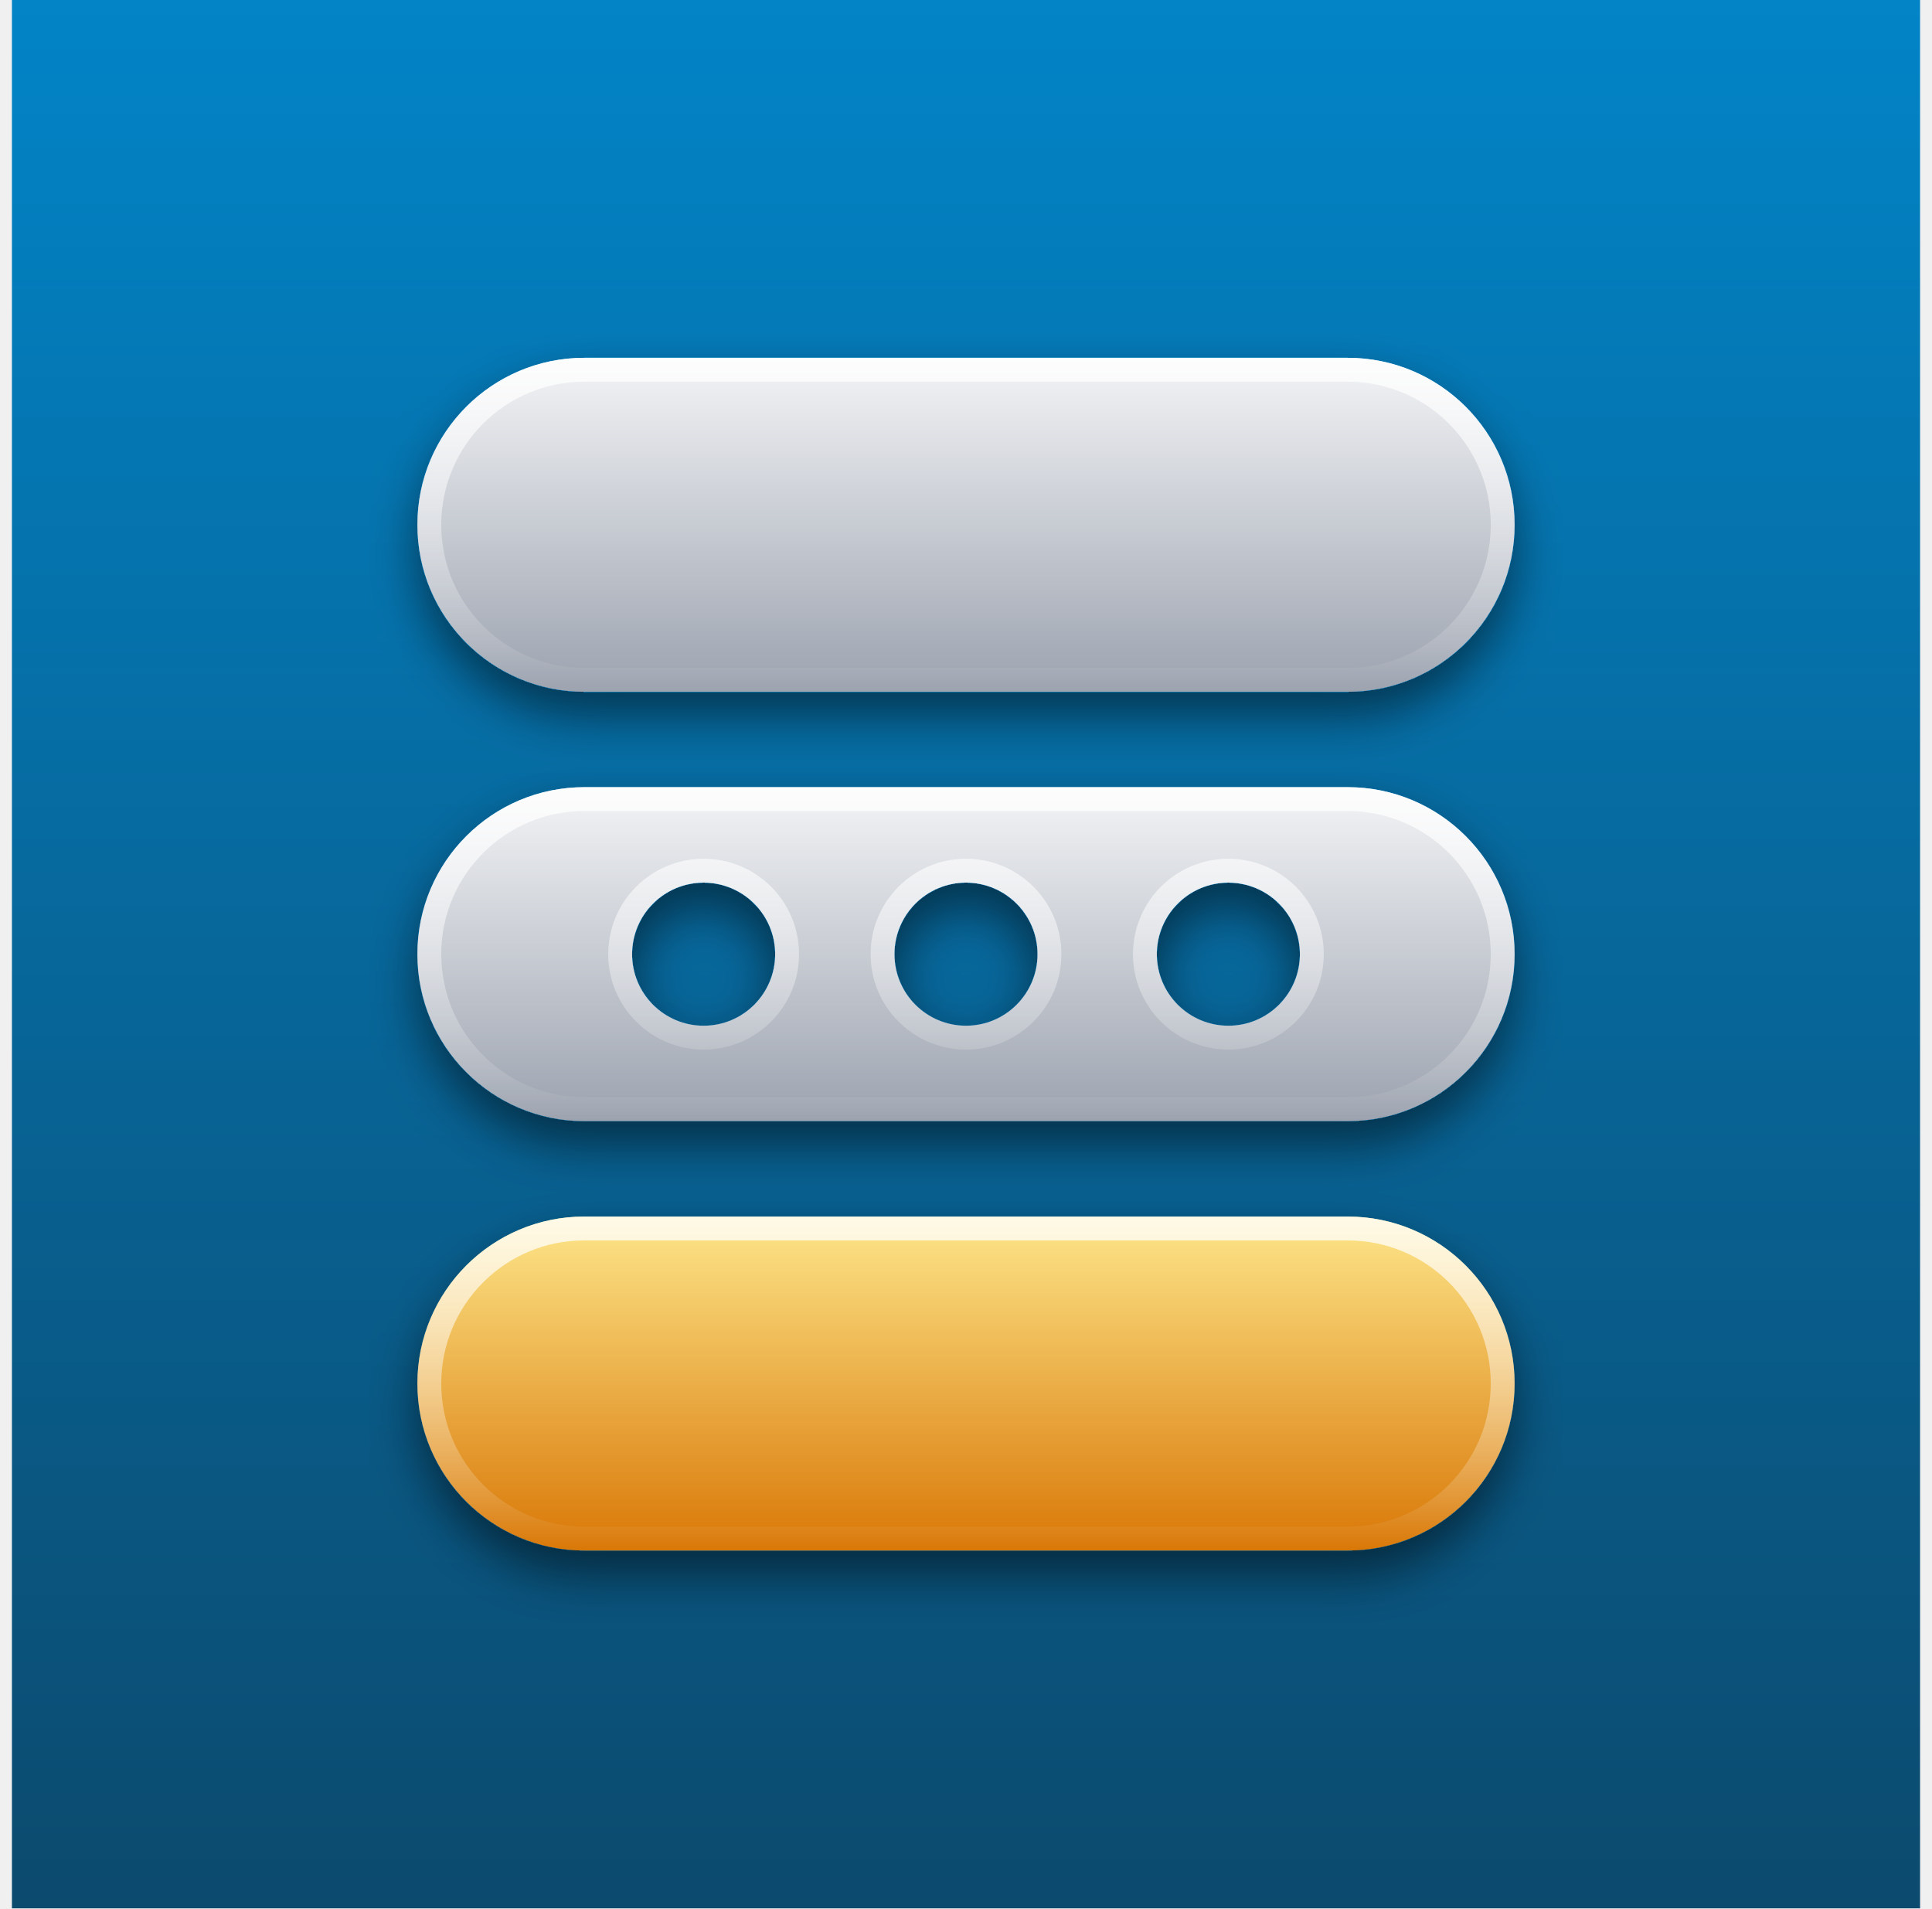
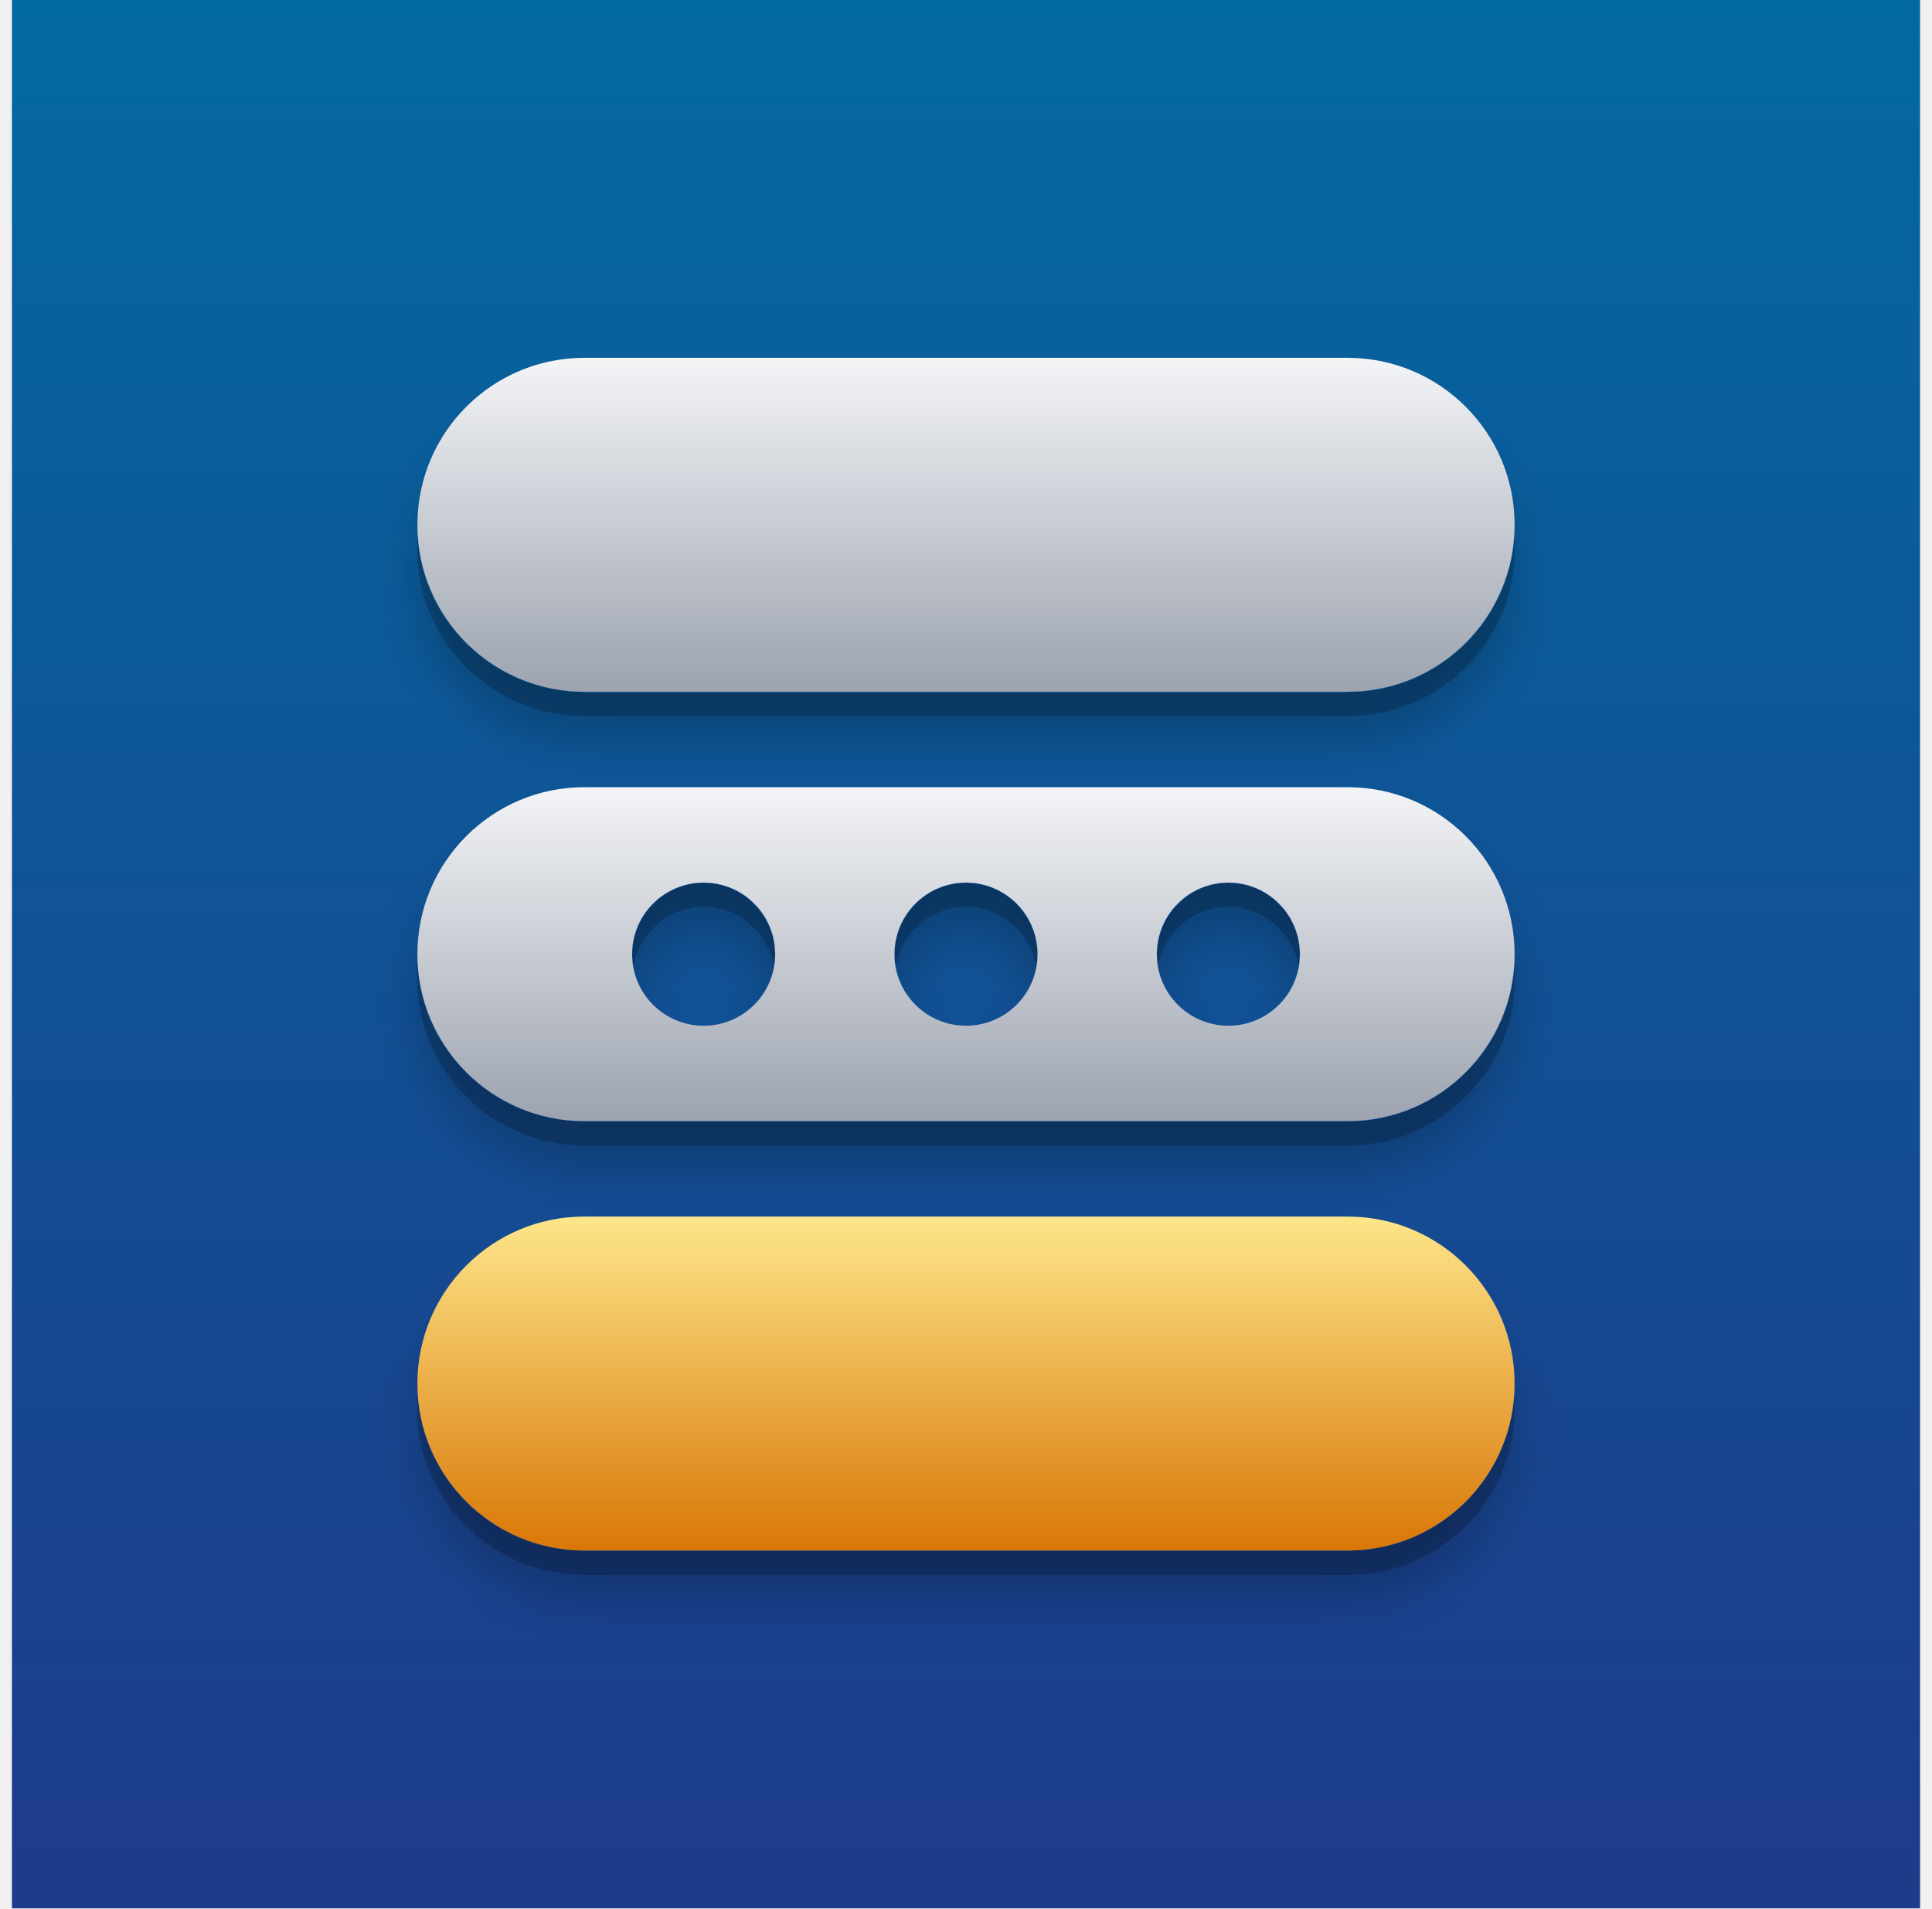
<svg xmlns="http://www.w3.org/2000/svg" width="81" height="80" viewBox="0 0 81 80" fill="none">
  <rect width="80" height="80" transform="translate(0.5)" fill="url(#paint0_linear_686_840)" />
-   <g filter="url(#filter0_d_686_840)">
+   <g filter="url(#filter0_dd_686_840)">
    <rect x="17.5" y="15" width="46" height="14" rx="7" fill="url(#paint1_linear_686_840)" />
-     <rect x="18" y="15.5" width="45" height="13" rx="6.5" stroke="url(#paint2_linear_686_840)" />
-   </g>
-   <g filter="url(#filter1_d_686_840)">
-     <mask id="path-3-inside-1_686_840" fill="white">
-       <path fill-rule="evenodd" clip-rule="evenodd" d="M24.5 33C20.634 33 17.5 36.134 17.5 40C17.5 43.866 20.634 47 24.5 47H56.5C60.366 47 63.5 43.866 63.5 40C63.5 36.134 60.366 33 56.5 33H24.5ZM29.5 37C27.843 37 26.5 38.343 26.5 40C26.5 41.657 27.843 43 29.5 43C31.157 43 32.5 41.657 32.5 40C32.5 38.343 31.157 37 29.5 37ZM37.5 40C37.5 38.343 38.843 37 40.5 37C42.157 37 43.5 38.343 43.5 40C43.5 41.657 42.157 43 40.5 43C38.843 43 37.5 41.657 37.5 40ZM51.5 37C49.843 37 48.5 38.343 48.5 40C48.5 41.657 49.843 43 51.5 43C53.157 43 54.5 41.657 54.5 40C54.5 38.343 53.157 37 51.5 37Z" />
-     </mask>
-     <path fill-rule="evenodd" clip-rule="evenodd" d="M24.5 33C20.634 33 17.5 36.134 17.5 40C17.5 43.866 20.634 47 24.5 47H56.5C60.366 47 63.5 43.866 63.5 40C63.5 36.134 60.366 33 56.5 33H24.5ZM29.5 37C27.843 37 26.5 38.343 26.5 40C26.5 41.657 27.843 43 29.5 43C31.157 43 32.5 41.657 32.5 40C32.5 38.343 31.157 37 29.5 37ZM37.5 40C37.5 38.343 38.843 37 40.5 37C42.157 37 43.5 38.343 43.5 40C43.5 41.657 42.157 43 40.5 43C38.843 43 37.5 41.657 37.5 40ZM51.5 37C49.843 37 48.5 38.343 48.5 40C48.5 41.657 49.843 43 51.5 43C53.157 43 54.5 41.657 54.5 40C54.5 38.343 53.157 37 51.5 37Z" fill="url(#paint3_linear_686_840)" />
-     <path d="M18.5 40C18.5 36.686 21.186 34 24.5 34V32C20.082 32 16.5 35.582 16.5 40H18.5ZM24.5 46C21.186 46 18.5 43.314 18.5 40H16.5C16.5 44.418 20.082 48 24.5 48V46ZM56.5 46H24.5V48H56.5V46ZM62.5 40C62.5 43.314 59.814 46 56.5 46V48C60.918 48 64.5 44.418 64.5 40H62.5ZM56.5 34C59.814 34 62.5 36.686 62.5 40H64.5C64.5 35.582 60.918 32 56.5 32V34ZM24.5 34H56.5V32H24.5V34ZM27.5 40C27.5 38.895 28.395 38 29.5 38V36C27.291 36 25.5 37.791 25.5 40H27.5ZM29.5 42C28.395 42 27.5 41.105 27.5 40H25.5C25.5 42.209 27.291 44 29.5 44V42ZM31.5 40C31.5 41.105 30.605 42 29.5 42V44C31.709 44 33.5 42.209 33.5 40H31.5ZM29.5 38C30.605 38 31.5 38.895 31.5 40H33.5C33.5 37.791 31.709 36 29.5 36V38ZM40.5 36C38.291 36 36.5 37.791 36.5 40H38.5C38.5 38.895 39.395 38 40.5 38V36ZM44.5 40C44.5 37.791 42.709 36 40.5 36V38C41.605 38 42.5 38.895 42.5 40H44.5ZM40.5 44C42.709 44 44.5 42.209 44.5 40H42.5C42.5 41.105 41.605 42 40.5 42V44ZM36.5 40C36.5 42.209 38.291 44 40.5 44V42C39.395 42 38.5 41.105 38.5 40H36.5ZM49.5 40C49.5 38.895 50.395 38 51.5 38V36C49.291 36 47.5 37.791 47.5 40H49.5ZM51.5 42C50.395 42 49.5 41.105 49.5 40H47.5C47.5 42.209 49.291 44 51.5 44V42ZM53.5 40C53.5 41.105 52.605 42 51.5 42V44C53.709 44 55.5 42.209 55.5 40H53.5ZM51.5 38C52.605 38 53.5 38.895 53.5 40H55.5C55.5 37.791 53.709 36 51.5 36V38Z" fill="url(#paint4_linear_686_840)" mask="url(#path-3-inside-1_686_840)" />
-   </g>
-   <g filter="url(#filter2_d_686_840)">
-     <rect x="17.5" y="51" width="46" height="14" rx="7" fill="url(#paint5_linear_686_840)" />
-     <rect x="18" y="51.5" width="45" height="13" rx="6.5" stroke="url(#paint6_linear_686_840)" />
+     <path fill-rule="evenodd" clip-rule="evenodd" d="M24.5 33C20.634 33 17.5 36.134 17.5 40C17.5 43.866 20.634 47 24.5 47H56.5C60.366 47 63.5 43.866 63.5 40C63.5 36.134 60.366 33 56.5 33H24.5ZM29.5 37C27.843 37 26.5 38.343 26.5 40C26.5 41.657 27.843 43 29.5 43C31.157 43 32.5 41.657 32.5 40C32.5 38.343 31.157 37 29.5 37ZM37.5 40C37.5 38.343 38.843 37 40.5 37C42.157 37 43.5 38.343 43.5 40C43.5 41.657 42.157 43 40.5 43C38.843 43 37.5 41.657 37.5 40ZM51.5 37C49.843 37 48.5 38.343 48.5 40C48.5 41.657 49.843 43 51.5 43C53.157 43 54.5 41.657 54.5 40C54.5 38.343 53.157 37 51.5 37Z" fill="url(#paint2_linear_686_840)" />
+     <rect x="17.5" y="51" width="46" height="14" rx="7" fill="url(#paint3_linear_686_840)" />
  </g>
  <defs>
-     <filter id="filter0_d_686_840" x="15.5" y="14" width="50" height="18" filterUnits="userSpaceOnUse" color-interpolation-filters="sRGB">
+     <filter id="filter0_dd_686_840" x="10.5" y="12" width="60" height="60" filterUnits="userSpaceOnUse" color-interpolation-filters="sRGB">
      <feFlood flood-opacity="0" result="BackgroundImageFix" />
      <feColorMatrix in="SourceAlpha" type="matrix" values="0 0 0 0 0 0 0 0 0 0 0 0 0 0 0 0 0 0 127 0" result="hardAlpha" />
      <feOffset dy="1" />
+       <feComposite in2="hardAlpha" operator="out" />
+       <feColorMatrix type="matrix" values="0 0 0 0 0 0 0 0 0 0 0 0 0 0 0 0 0 0 0.2 0" />
+       <feBlend mode="normal" in2="BackgroundImageFix" result="effect1_dropShadow_686_840" />
+       <feColorMatrix in="SourceAlpha" type="matrix" values="0 0 0 0 0 0 0 0 0 0 0 0 0 0 0 0 0 0 127 0" result="hardAlpha" />
+       <feOffset dy="2" />
      <feGaussianBlur stdDeviation="1" />
      <feComposite in2="hardAlpha" operator="out" />
-       <feColorMatrix type="matrix" values="0 0 0 0 0 0 0 0 0 0 0 0 0 0 0 0 0 0 0.5 0" />
-       <feBlend mode="normal" in2="BackgroundImageFix" result="effect1_dropShadow_686_840" />
-       <feBlend mode="normal" in="SourceGraphic" in2="effect1_dropShadow_686_840" result="shape" />
-     </filter>
-     <filter id="filter1_d_686_840" x="15.5" y="32" width="50" height="18" filterUnits="userSpaceOnUse" color-interpolation-filters="sRGB">
-       <feFlood flood-opacity="0" result="BackgroundImageFix" />
-       <feColorMatrix in="SourceAlpha" type="matrix" values="0 0 0 0 0 0 0 0 0 0 0 0 0 0 0 0 0 0 127 0" result="hardAlpha" />
-       <feOffset dy="1" />
-       <feGaussianBlur stdDeviation="1" />
-       <feComposite in2="hardAlpha" operator="out" />
-       <feColorMatrix type="matrix" values="0 0 0 0 0 0 0 0 0 0 0 0 0 0 0 0 0 0 0.5 0" />
-       <feBlend mode="normal" in2="BackgroundImageFix" result="effect1_dropShadow_686_840" />
-       <feBlend mode="normal" in="SourceGraphic" in2="effect1_dropShadow_686_840" result="shape" />
-     </filter>
-     <filter id="filter2_d_686_840" x="15.5" y="50" width="50" height="18" filterUnits="userSpaceOnUse" color-interpolation-filters="sRGB">
-       <feFlood flood-opacity="0" result="BackgroundImageFix" />
-       <feColorMatrix in="SourceAlpha" type="matrix" values="0 0 0 0 0 0 0 0 0 0 0 0 0 0 0 0 0 0 127 0" result="hardAlpha" />
-       <feOffset dy="1" />
-       <feGaussianBlur stdDeviation="1" />
-       <feComposite in2="hardAlpha" operator="out" />
-       <feColorMatrix type="matrix" values="0 0 0 0 0 0 0 0 0 0 0 0 0 0 0 0 0 0 0.5 0" />
-       <feBlend mode="normal" in2="BackgroundImageFix" result="effect1_dropShadow_686_840" />
-       <feBlend mode="normal" in="SourceGraphic" in2="effect1_dropShadow_686_840" result="shape" />
+       <feColorMatrix type="matrix" values="0 0 0 0 0 0 0 0 0 0 0 0 0 0 0 0 0 0 0.2 0" />
+       <feBlend mode="normal" in2="effect1_dropShadow_686_840" result="effect2_dropShadow_686_840" />
+       <feBlend mode="normal" in="SourceGraphic" in2="effect2_dropShadow_686_840" result="shape" />
    </filter>
    <linearGradient id="paint0_linear_686_840" x1="40" y1="0" x2="40" y2="80" gradientUnits="userSpaceOnUse">
-       <stop stop-color="#0284C7" />
-       <stop offset="1" stop-color="#0C4A6E" />
+       <stop stop-color="#0369A1" />
+       <stop offset="1" stop-color="#1E3A8A" />
    </linearGradient>
    <linearGradient id="paint1_linear_686_840" x1="40.5" y1="15" x2="40.5" y2="29" gradientUnits="userSpaceOnUse">
      <stop stop-color="#F3F4F6" />
      <stop offset="1" stop-color="#9CA3AF" />
    </linearGradient>
-     <linearGradient id="paint2_linear_686_840" x1="40.5" y1="15" x2="40.5" y2="29" gradientUnits="userSpaceOnUse">
-       <stop stop-color="white" stop-opacity="0.8" />
-       <stop offset="1" stop-color="white" stop-opacity="0" />
-     </linearGradient>
-     <linearGradient id="paint3_linear_686_840" x1="40.5" y1="33" x2="40.5" y2="47" gradientUnits="userSpaceOnUse">
+     <linearGradient id="paint2_linear_686_840" x1="40.5" y1="33" x2="40.5" y2="47" gradientUnits="userSpaceOnUse">
      <stop stop-color="#F3F4F6" />
      <stop offset="1" stop-color="#9CA3AF" />
    </linearGradient>
-     <linearGradient id="paint4_linear_686_840" x1="40.5" y1="33" x2="40.5" y2="47" gradientUnits="userSpaceOnUse">
-       <stop stop-color="white" stop-opacity="0.8" />
-       <stop offset="1" stop-color="white" stop-opacity="0" />
-     </linearGradient>
-     <linearGradient id="paint5_linear_686_840" x1="40.5" y1="51" x2="40.5" y2="65" gradientUnits="userSpaceOnUse">
+     <linearGradient id="paint3_linear_686_840" x1="40.5" y1="51" x2="40.5" y2="65" gradientUnits="userSpaceOnUse">
      <stop stop-color="#FDE68A" />
      <stop offset="1" stop-color="#D97706" />
    </linearGradient>
-     <linearGradient id="paint6_linear_686_840" x1="40.5" y1="51" x2="40.5" y2="65" gradientUnits="userSpaceOnUse">
-       <stop stop-color="white" stop-opacity="0.8" />
-       <stop offset="1" stop-color="white" stop-opacity="0" />
-     </linearGradient>
  </defs>
</svg>
